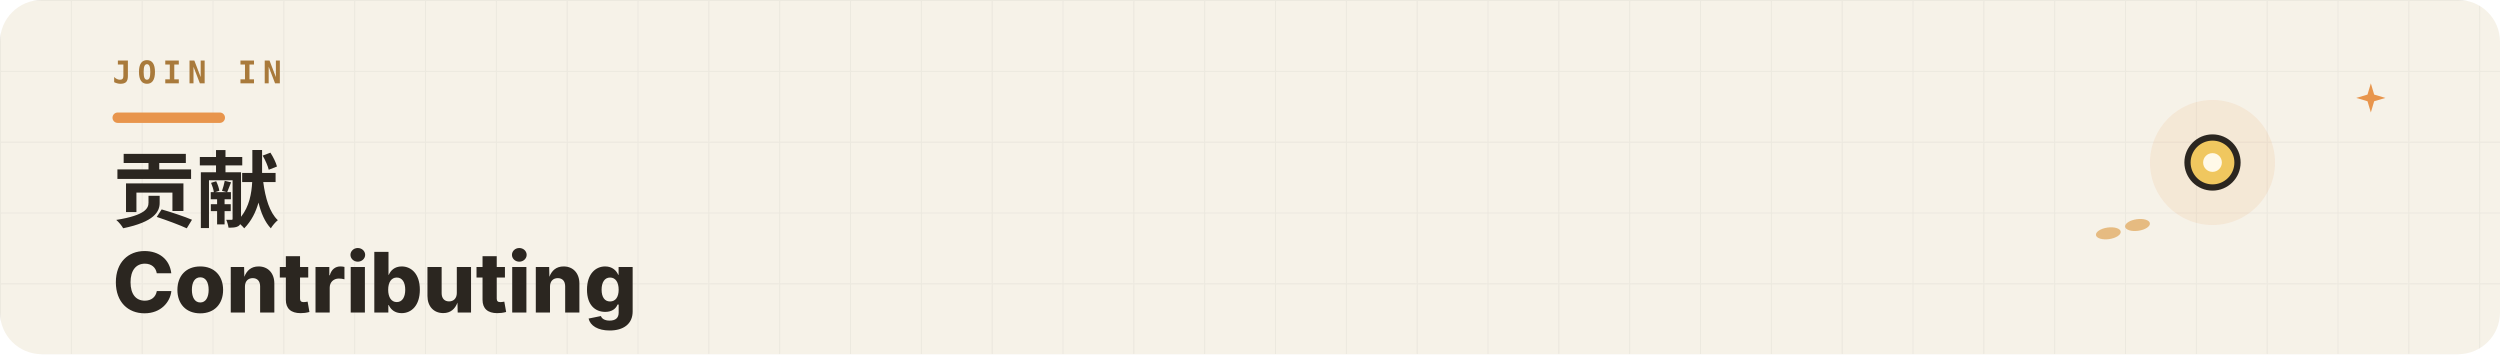
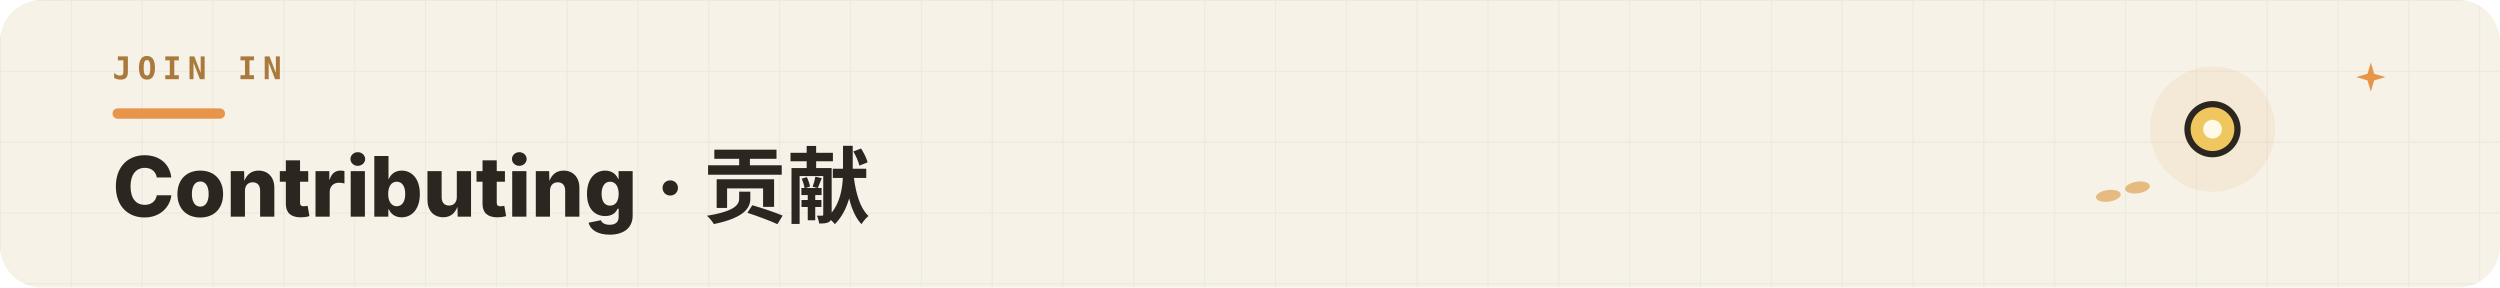
- <svg xmlns="http://www.w3.org/2000/svg" width="1200" height="170" viewBox="0 0 1200 170" role="img" aria-label="Contributing · 贡献">
+ <svg xmlns="http://www.w3.org/2000/svg" width="1200" height="138" viewBox="0 0 1200 138" role="img" aria-label="Contributing · 贡献">
  <defs>
    <pattern id="g" width="34" height="34" patternUnits="userSpaceOnUse">
      <path d="M34 0H0V34" fill="none" stroke="#2B2620" stroke-opacity="0.045" />
    </pattern>
  </defs>
-   <rect width="1200" height="170" rx="20" fill="#F6F2E8" />
-   <rect width="1200" height="170" rx="20" fill="url(#g)" />
-   <text x="54" y="40" font-family="ui-monospace, 'SF Mono', Menlo, monospace" font-size="15" font-weight="700" letter-spacing="3" fill="#A97A3B">JOIN IN</text>
-   <rect x="54" y="54" width="54" height="5" rx="2.5" fill="#E8954C" />
-   <text x="54" y="106" font-family="-apple-system, BlinkMacSystemFont, 'Segoe UI', 'PingFang SC', sans-serif" font-size="40" font-weight="800" fill="#2B2620">贡献</text>
-   <text x="54" y="150" font-family="-apple-system, BlinkMacSystemFont, 'Segoe UI', sans-serif" font-size="40" font-weight="800" fill="#2B2620">Contributing</text>
-   <circle cx="1062" cy="78" r="30" fill="#E8954C" opacity="0.12" />
-   <circle cx="1062" cy="78" r="12" fill="#F0C75F" stroke="#2B2620" stroke-width="3" />
-   <circle cx="1062" cy="78" r="4.5" fill="#FFF9E8" />
-   <ellipse cx="1012" cy="112" rx="6" ry="2.8" fill="#D98E2B" opacity="0.55" transform="rotate(-8 1012 112)" />
-   <ellipse cx="1026" cy="108" rx="6" ry="2.8" fill="#D98E2B" opacity="0.55" transform="rotate(-8 1026 108)" />
-   <path d="M1138 40 L1139.6 45.4 L1145 47 L1139.6 48.6 L1138 54 L1136.4 48.6 L1131 47 L1136.4 45.4 Z" fill="#E8954C" />
+   <rect width="1200" height="138" rx="20" fill="#F6F2E8" />
+   <rect width="1200" height="138" rx="20" fill="url(#g)" />
+   <text x="54" y="38" font-family="ui-monospace, 'SF Mono', Menlo, monospace" font-size="15" font-weight="700" letter-spacing="3" fill="#A97A3B">JOIN IN</text>
+   <rect x="54" y="52" width="54" height="5" rx="2.5" fill="#E8954C" />
+   <text x="54" y="104" font-family="-apple-system, BlinkMacSystemFont, 'Segoe UI', 'PingFang SC', sans-serif" font-size="40" font-weight="800" fill="#2B2620">Contributing · 贡献</text>
+   <circle cx="1062" cy="62" r="30" fill="#E8954C" opacity="0.12" />
+   <circle cx="1062" cy="62" r="12" fill="#F0C75F" stroke="#2B2620" stroke-width="3" />
+   <circle cx="1062" cy="62" r="4.5" fill="#FFF9E8" />
+   <ellipse cx="1012" cy="94" rx="6" ry="2.8" fill="#D98E2B" opacity="0.55" transform="rotate(-8 1012 94)" />
+   <ellipse cx="1026" cy="90" rx="6" ry="2.8" fill="#D98E2B" opacity="0.55" transform="rotate(-8 1026 90)" />
+   <path d="M1138 30 L1139.6 35.4 L1145 37 L1139.6 38.6 L1138 44 L1136.4 38.6 L1131 37 L1136.4 35.4 Z" fill="#E8954C" />
</svg>
